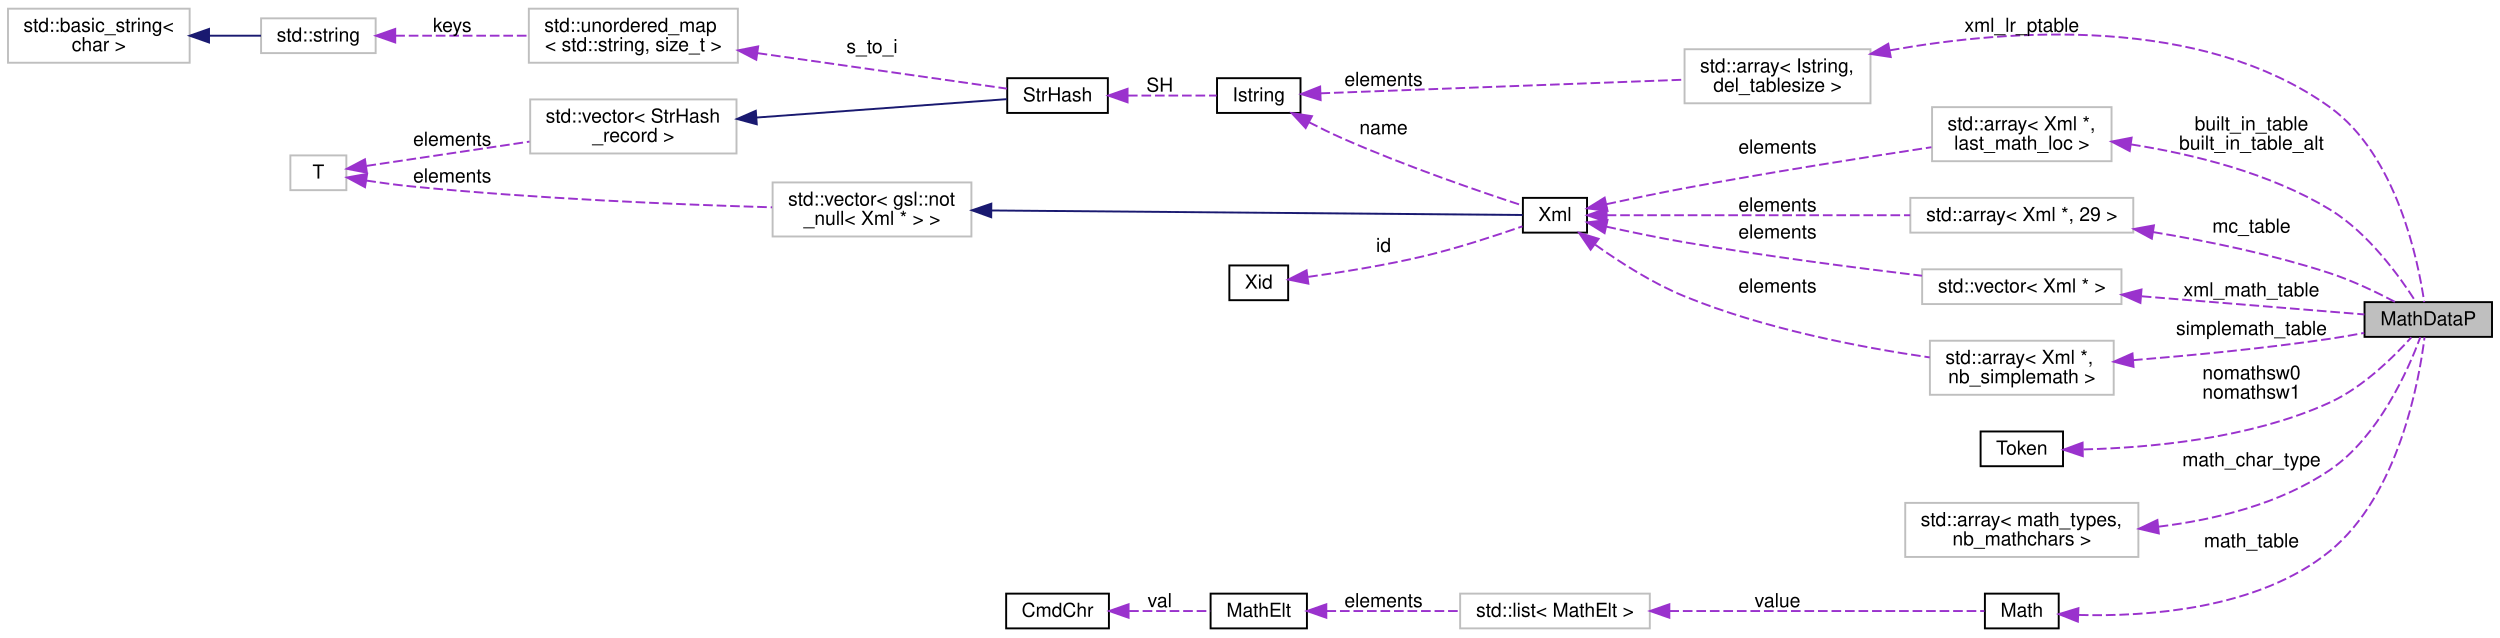
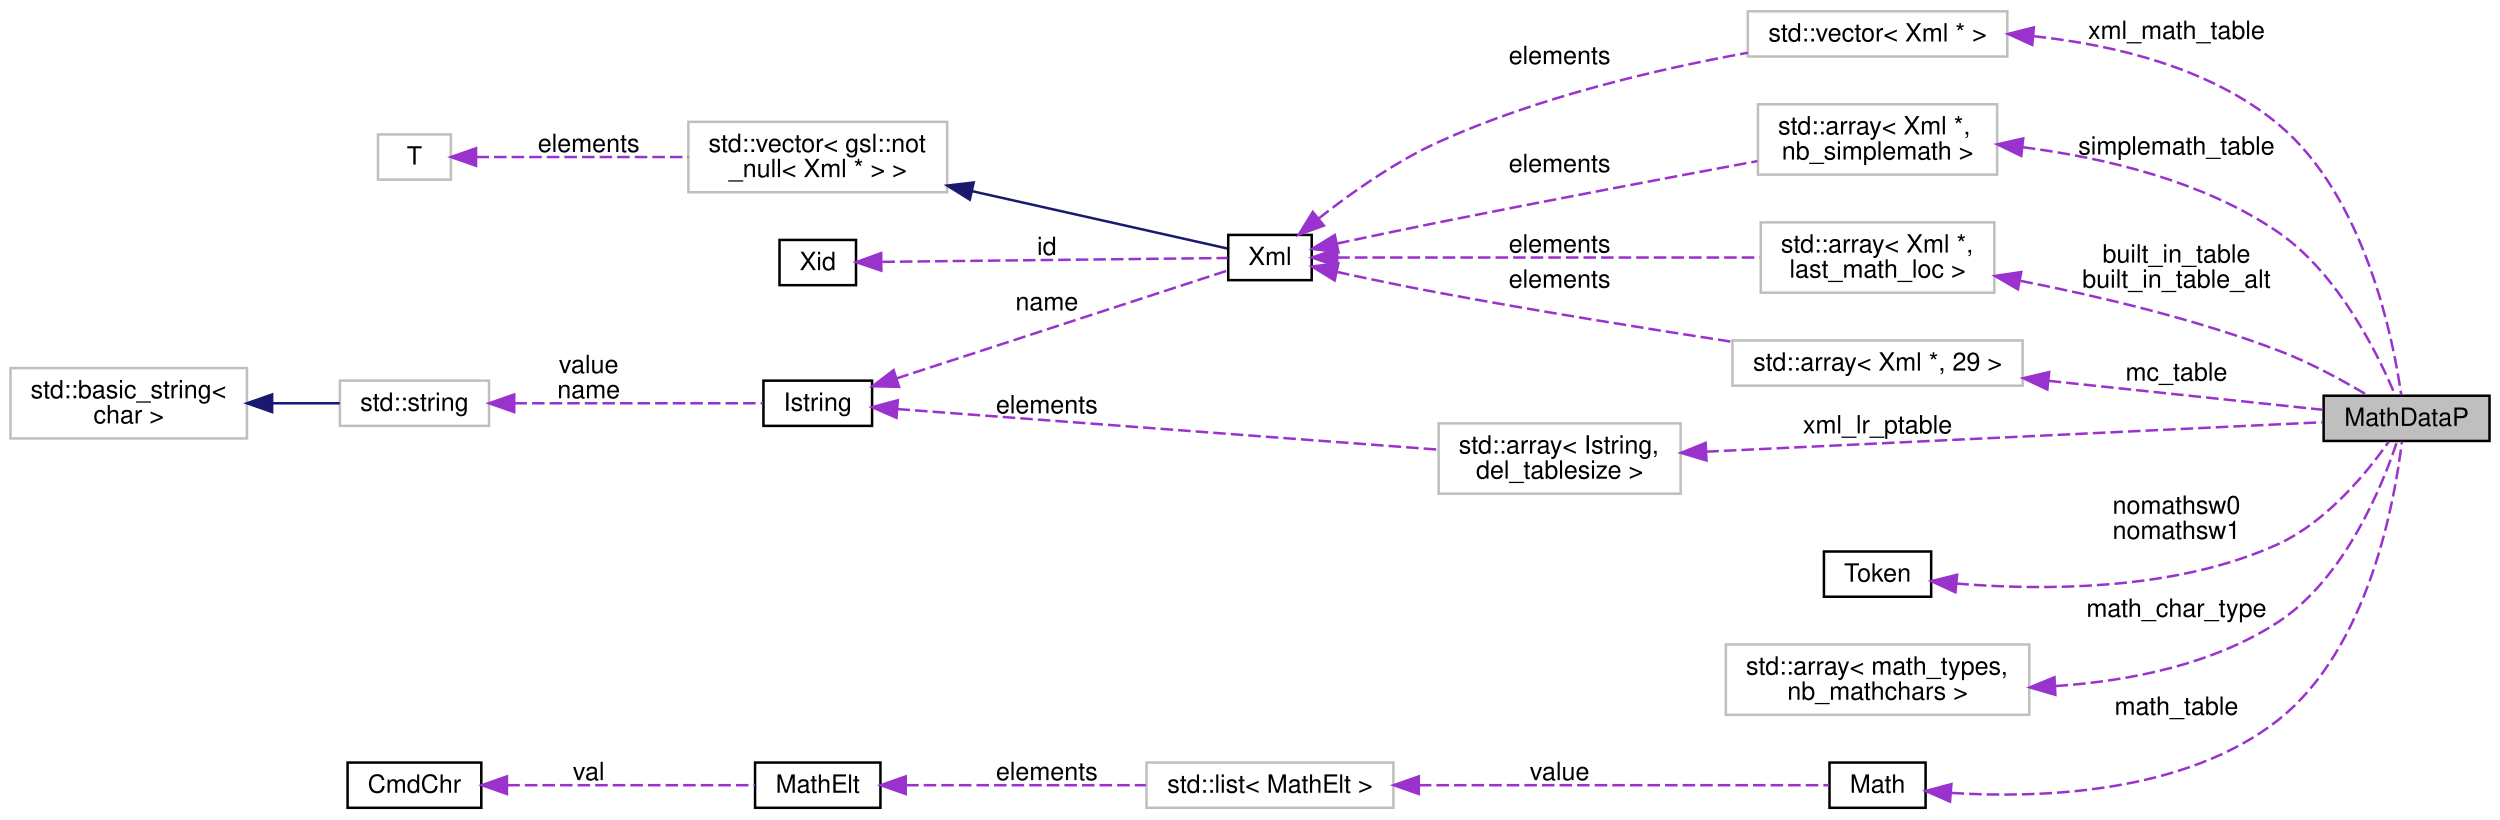
- <svg xmlns="http://www.w3.org/2000/svg" xmlns:xlink="http://www.w3.org/1999/xlink" width="1295pt" height="330pt" viewBox="0.00 0.00 1294.72 330.00">
-   <g id="graph0" class="graph" transform="scale(1 1) rotate(0) translate(4 326)">
+ <svg xmlns="http://www.w3.org/2000/svg" xmlns:xlink="http://www.w3.org/1999/xlink" width="995pt" height="326pt" viewBox="0.00 0.00 994.65 326.00">
+   <g id="graph0" class="graph" transform="scale(1 1) rotate(0) translate(4 322)">
    <g id="node1" class="node">
      <g id="a_node1">
        <a xlink:title=" ">
-           <polygon fill="#bfbfbf" stroke="black" points="1220.69,-151.5 1220.69,-169.5 1286.72,-169.5 1286.72,-151.5 1220.69,-151.5" />
-           <text text-anchor="middle" x="1253.7" y="-157.5" font-family="Helvetica,sans-Serif" font-size="10.00">MathDataP</text>
+           <polygon fill="#bfbfbf" stroke="black" points="920.63,-146.5 920.63,-164.5 986.65,-164.5 986.65,-146.5 920.63,-146.5" />
+           <text text-anchor="middle" x="953.64" y="-152.5" font-family="Helvetica,sans-Serif" font-size="10.00">MathDataP</text>
        </a>
      </g>
    </g>
    <g id="node2" class="node">
      <g id="a_node2">
        <a xlink:title=" ">
-           <polygon fill="none" stroke="#bfbfbf" points="868.46,-272.5 868.46,-300.5 964.77,-300.5 964.77,-272.5 868.46,-272.5" />
-           <text text-anchor="start" x="876.46" y="-288.5" font-family="Helvetica,sans-Serif" font-size="10.00">std::array&lt; Istring,</text>
-           <text text-anchor="middle" x="916.61" y="-278.5" font-family="Helvetica,sans-Serif" font-size="10.00"> del_tablesize &gt;</text>
+           <polygon fill="none" stroke="#bfbfbf" points="568.4,-125.5 568.4,-153.5 664.71,-153.5 664.71,-125.5 568.4,-125.5" />
+           <text text-anchor="start" x="576.4" y="-141.5" font-family="Helvetica,sans-Serif" font-size="10.00">std::array&lt; Istring,</text>
+           <text text-anchor="middle" x="616.55" y="-131.5" font-family="Helvetica,sans-Serif" font-size="10.00"> del_tablesize &gt;</text>
        </a>
      </g>
    </g>
    <g id="edge1" class="edge">
-       <path fill="none" stroke="#9a32cd" stroke-dasharray="5,2" d="M974.81,-299.93C1036.94,-311.04 1136.21,-318.19 1202.69,-270.5 1237.29,-245.68 1248.47,-191.05 1251.61,-169.5" />
-       <polygon fill="#9a32cd" stroke="#9a32cd" points="975.26,-296.46 964.79,-298.05 973.97,-303.34 975.26,-296.46" />
-       <text text-anchor="middle" x="1043.15" y="-309.5" font-family="Helvetica,sans-Serif" font-size="10.00"> xml_lr_ptable</text>
+       <path fill="none" stroke="#9a32cd" stroke-dasharray="5,2" d="M674.93,-142.24C745.68,-145.62 863.5,-151.24 920.2,-153.95" />
+       <polygon fill="#9a32cd" stroke="#9a32cd" points="675.01,-138.74 664.85,-141.76 674.67,-145.73 675.01,-138.74" />
+       <text text-anchor="middle" x="743.09" y="-149.5" font-family="Helvetica,sans-Serif" font-size="10.00"> xml_lr_ptable</text>
    </g>
    <g id="node3" class="node">
      <g id="a_node3">
        <a xlink:href="../../d9/d20/struct_istring.html" target="_top" xlink:title=" ">
-           <polygon fill="none" stroke="black" points="626.28,-267.5 626.28,-285.5 669.52,-285.5 669.52,-267.5 626.28,-267.5" />
-           <text text-anchor="middle" x="647.9" y="-273.5" font-family="Helvetica,sans-Serif" font-size="10.00">Istring</text>
+           <polygon fill="none" stroke="black" points="299.68,-152.5 299.68,-170.5 342.91,-170.5 342.91,-152.5 299.68,-152.5" />
+           <text text-anchor="middle" x="321.29" y="-158.5" font-family="Helvetica,sans-Serif" font-size="10.00">Istring</text>
        </a>
      </g>
    </g>
    <g id="edge2" class="edge">
-       <path fill="none" stroke="#9a32cd" stroke-dasharray="5,2" d="M679.86,-277.66C726.18,-279.4 813.86,-282.69 868.26,-284.72" />
-       <polygon fill="#9a32cd" stroke="#9a32cd" points="679.95,-274.16 669.83,-277.28 679.69,-281.16 679.95,-274.16" />
-       <text text-anchor="middle" x="712.53" y="-281.5" font-family="Helvetica,sans-Serif" font-size="10.00"> elements</text>
-     </g>
-     <g id="node11" class="node">
-       <g id="a_node11">
+       <path fill="none" stroke="#9a32cd" stroke-dasharray="5,2" d="M353.03,-159.19C404.31,-155.35 507.64,-147.6 568.24,-143.05" />
+       <polygon fill="#9a32cd" stroke="#9a32cd" points="352.62,-155.71 342.91,-159.95 353.15,-162.7 352.62,-155.71" />
+       <text text-anchor="middle" x="412.46" y="-157.5" font-family="Helvetica,sans-Serif" font-size="10.00"> elements</text>
+     </g>
+     <g id="node7" class="node">
+       <g id="a_node7">
        <a xlink:href="../../d6/d9a/class_xml.html" target="_top" xlink:title=" ">
-           <polygon fill="none" stroke="black" points="784.72,-205.5 784.72,-223.5 817.94,-223.5 817.94,-205.5 784.72,-205.5" />
-           <text text-anchor="middle" x="801.33" y="-211.5" font-family="Helvetica,sans-Serif" font-size="10.00">Xml</text>
-         </a>
-       </g>
-     </g>
-     <g id="edge13" class="edge">
-       <path fill="none" stroke="#9a32cd" stroke-dasharray="5,2" d="M673.85,-262.72C679.38,-259.86 685.26,-256.97 690.85,-254.5 723.42,-240.09 762.95,-226.59 784.48,-219.55" />
-       <polygon fill="#9a32cd" stroke="#9a32cd" points="672.19,-259.65 664.99,-267.42 675.46,-265.83 672.19,-259.65" />
-       <text text-anchor="middle" x="712.53" y="-256.5" font-family="Helvetica,sans-Serif" font-size="10.00"> name</text>
+           <polygon fill="none" stroke="black" points="484.66,-210.5 484.66,-228.5 517.88,-228.5 517.88,-210.5 484.66,-210.5" />
+           <text text-anchor="middle" x="501.27" y="-216.5" font-family="Helvetica,sans-Serif" font-size="10.00">Xml</text>
+         </a>
+       </g>
+     </g>
+     <g id="edge9" class="edge">
+       <path fill="none" stroke="#9a32cd" stroke-dasharray="5,2" d="M352.61,-171.38C390.71,-183.8 454.71,-204.65 484.33,-214.31" />
+       <polygon fill="#9a32cd" stroke="#9a32cd" points="353.65,-168.04 343.06,-168.27 351.48,-174.69 353.65,-168.04" />
+       <text text-anchor="middle" x="412.46" y="-198.5" font-family="Helvetica,sans-Serif" font-size="10.00"> name</text>
    </g>
    <g id="node4" class="node">
      <g id="a_node4">
-         <a xlink:href="../../de/df7/class_str_hash.html" target="_top" xlink:title=" ">
-           <polygon fill="none" stroke="black" points="517.6,-267.5 517.6,-285.5 569.73,-285.5 569.73,-267.5 517.6,-267.5" />
-           <text text-anchor="middle" x="543.67" y="-273.5" font-family="Helvetica,sans-Serif" font-size="10.00">StrHash</text>
+         <a xlink:title="STL class.">
+           <polygon fill="none" stroke="#bfbfbf" points="131.1,-152.5 131.1,-170.5 190.45,-170.5 190.45,-152.5 131.1,-152.5" />
+           <text text-anchor="middle" x="160.77" y="-158.5" font-family="Helvetica,sans-Serif" font-size="10.00">std::string</text>
        </a>
      </g>
    </g>
    <g id="edge3" class="edge">
-       <path fill="none" stroke="#9a32cd" stroke-dasharray="5,2" d="M580.14,-276.5C595.46,-276.5 612.85,-276.5 626.05,-276.5" />
-       <polygon fill="#9a32cd" stroke="#9a32cd" points="579.94,-273 569.94,-276.5 579.94,-280 579.94,-273" />
-       <text text-anchor="middle" x="596.61" y="-278.5" font-family="Helvetica,sans-Serif" font-size="10.00"> SH</text>
+       <path fill="none" stroke="#9a32cd" stroke-dasharray="5,2" d="M200.57,-161.5C231.73,-161.5 274.3,-161.5 299.39,-161.5" />
+       <polygon fill="#9a32cd" stroke="#9a32cd" points="200.48,-158 190.48,-161.5 200.48,-165 200.48,-158" />
+       <text text-anchor="middle" x="230.12" y="-173.5" font-family="Helvetica,sans-Serif" font-size="10.00"> value</text>
+       <text text-anchor="middle" x="230.12" y="-163.5" font-family="Helvetica,sans-Serif" font-size="10.00">name</text>
    </g>
    <g id="node5" class="node">
      <g id="a_node5">
        <a xlink:title="STL class.">
-           <polygon fill="none" stroke="#bfbfbf" points="270.5,-246.5 270.5,-274.5 377.37,-274.5 377.37,-246.5 270.5,-246.5" />
-           <text text-anchor="start" x="278.5" y="-262.5" font-family="Helvetica,sans-Serif" font-size="10.00">std::vector&lt; StrHash</text>
-           <text text-anchor="middle" x="323.93" y="-252.5" font-family="Helvetica,sans-Serif" font-size="10.00">_record &gt;</text>
+           <polygon fill="none" stroke="#bfbfbf" points="0,-147.5 0,-175.5 94.1,-175.5 94.1,-147.5 0,-147.5" />
+           <text text-anchor="start" x="8" y="-163.5" font-family="Helvetica,sans-Serif" font-size="10.00">std::basic_string&lt;</text>
+           <text text-anchor="middle" x="47.05" y="-153.5" font-family="Helvetica,sans-Serif" font-size="10.00"> char &gt;</text>
        </a>
      </g>
    </g>
    <g id="edge4" class="edge">
-       <path fill="none" stroke="midnightblue" d="M387.77,-265.12C430.9,-268.29 485.86,-272.33 517.37,-274.64" />
-       <polygon fill="midnightblue" stroke="midnightblue" points="387.87,-261.62 377.64,-264.37 387.36,-268.6 387.87,-261.62" />
+       <path fill="none" stroke="midnightblue" d="M104.19,-161.5C113.5,-161.5 122.8,-161.5 131.05,-161.5" />
+       <polygon fill="midnightblue" stroke="midnightblue" points="104.13,-158 94.13,-161.5 104.13,-165 104.13,-158" />
    </g>
    <g id="node6" class="node">
      <g id="a_node6">
        <a xlink:title=" ">
-           <polygon fill="none" stroke="#bfbfbf" points="146.27,-227.5 146.27,-245.5 175.27,-245.5 175.27,-227.5 146.27,-227.5" />
-           <text text-anchor="middle" x="160.77" y="-233.5" font-family="Helvetica,sans-Serif" font-size="10.00">T</text>
+           <polygon fill="none" stroke="#bfbfbf" points="691.46,-299.5 691.46,-317.5 794.72,-317.5 794.72,-299.5 691.46,-299.5" />
+           <text text-anchor="middle" x="743.09" y="-305.5" font-family="Helvetica,sans-Serif" font-size="10.00">std::vector&lt; Xml * &gt;</text>
        </a>
      </g>
    </g>
    <g id="edge5" class="edge">
-       <path fill="none" stroke="#9a32cd" stroke-dasharray="5,2" d="M185.68,-240.06C207.86,-243.36 241.64,-248.39 270.14,-252.64" />
-       <polygon fill="#9a32cd" stroke="#9a32cd" points="185.92,-236.56 175.51,-238.55 184.89,-243.48 185.92,-236.56" />
-       <text text-anchor="middle" x="230.12" y="-250.5" font-family="Helvetica,sans-Serif" font-size="10.00"> elements</text>
+       <path fill="none" stroke="#9a32cd" stroke-dasharray="5,2" d="M805.23,-307.58C837.39,-304.14 875.64,-295.01 902.63,-272.5 937.07,-243.78 948.34,-187.04 951.53,-164.78" />
+       <polygon fill="#9a32cd" stroke="#9a32cd" points="804.66,-304.11 795.02,-308.5 805.3,-311.09 804.66,-304.11" />
+       <text text-anchor="middle" x="862.05" y="-306.5" font-family="Helvetica,sans-Serif" font-size="10.00"> xml_math_table</text>
+     </g>
+     <g id="edge6" class="edge">
+       <path fill="none" stroke="#9a32cd" stroke-dasharray="5,2" d="M520.68,-235.06C533.36,-245.07 551.01,-257.62 568.4,-265.5 607.87,-283.38 655.9,-294.54 691.44,-301" />
+       <polygon fill="#9a32cd" stroke="#9a32cd" points="522.72,-232.22 512.75,-228.63 518.31,-237.65 522.72,-232.22" />
+       <text text-anchor="middle" x="616.55" y="-296.5" font-family="Helvetica,sans-Serif" font-size="10.00"> elements</text>
    </g>
    <g id="node12" class="node">
      <g id="a_node12">
-         <a xlink:title="STL class.">
-           <polygon fill="none" stroke="#bfbfbf" points="396.07,-203.5 396.07,-231.5 499.05,-231.5 499.05,-203.5 396.07,-203.5" />
-           <text text-anchor="start" x="404.07" y="-219.5" font-family="Helvetica,sans-Serif" font-size="10.00">std::vector&lt; gsl::not</text>
-           <text text-anchor="middle" x="447.56" y="-209.5" font-family="Helvetica,sans-Serif" font-size="10.00">_null&lt; Xml * &gt; &gt;</text>
-         </a>
-       </g>
-     </g>
-     <g id="edge12" class="edge">
-       <path fill="none" stroke="#9a32cd" stroke-dasharray="5,2" d="M185.61,-232.46C192.92,-231.35 201,-230.24 208.45,-229.5 272.9,-223.06 347.54,-220.01 395.82,-218.61" />
-       <polygon fill="#9a32cd" stroke="#9a32cd" points="184.94,-229.03 175.61,-234.06 186.04,-235.94 184.94,-229.03" />
-       <text text-anchor="middle" x="230.12" y="-231.5" font-family="Helvetica,sans-Serif" font-size="10.00"> elements</text>
-     </g>
-     <g id="node7" class="node">
-       <g id="a_node7">
-         <a xlink:title=" ">
-           <polygon fill="none" stroke="#bfbfbf" points="269.8,-293.5 269.8,-321.5 378.07,-321.5 378.07,-293.5 269.8,-293.5" />
-           <text text-anchor="start" x="277.8" y="-309.5" font-family="Helvetica,sans-Serif" font-size="10.00">std::unordered_map</text>
-           <text text-anchor="middle" x="323.93" y="-299.5" font-family="Helvetica,sans-Serif" font-size="10.00">&lt; std::string, size_t &gt;</text>
-         </a>
-       </g>
-     </g>
-     <g id="edge6" class="edge">
-       <path fill="none" stroke="#9a32cd" stroke-dasharray="5,2" d="M388.32,-298.47C431.43,-292.34 486.15,-284.55 517.5,-280.08" />
-       <polygon fill="#9a32cd" stroke="#9a32cd" points="387.6,-295.04 378.2,-299.92 388.59,-301.97 387.6,-295.04" />
-       <text text-anchor="middle" x="447.56" y="-298.5" font-family="Helvetica,sans-Serif" font-size="10.00"> s_to_i</text>
+         <a xlink:title=" ">
+           <polygon fill="none" stroke="#bfbfbf" points="695.49,-252.5 695.49,-280.5 790.69,-280.5 790.69,-252.5 695.49,-252.5" />
+           <text text-anchor="start" x="703.49" y="-268.5" font-family="Helvetica,sans-Serif" font-size="10.00">std::array&lt; Xml *,</text>
+           <text text-anchor="middle" x="743.09" y="-258.5" font-family="Helvetica,sans-Serif" font-size="10.00"> nb_simplemath &gt;</text>
+         </a>
+       </g>
+     </g>
+     <g id="edge13" class="edge">
+       <path fill="none" stroke="#9a32cd" stroke-dasharray="5,2" d="M527.99,-225.08C540.22,-227.69 555.05,-230.82 568.4,-233.5 611.28,-242.11 660.24,-251.36 695.23,-257.87" />
+       <polygon fill="#9a32cd" stroke="#9a32cd" points="528.53,-221.61 518.02,-222.93 527.06,-228.46 528.53,-221.61" />
+       <text text-anchor="middle" x="616.55" y="-253.5" font-family="Helvetica,sans-Serif" font-size="10.00"> elements</text>
+     </g>
+     <g id="node13" class="node">
+       <g id="a_node13">
+         <a xlink:title=" ">
+           <polygon fill="none" stroke="#bfbfbf" points="696.61,-205.5 696.61,-233.5 789.57,-233.5 789.57,-205.5 696.61,-205.5" />
+           <text text-anchor="start" x="704.61" y="-221.5" font-family="Helvetica,sans-Serif" font-size="10.00">std::array&lt; Xml *,</text>
+           <text text-anchor="middle" x="743.09" y="-211.5" font-family="Helvetica,sans-Serif" font-size="10.00"> last_math_loc &gt;</text>
+         </a>
+       </g>
+     </g>
+     <g id="edge15" class="edge">
+       <path fill="none" stroke="#9a32cd" stroke-dasharray="5,2" d="M528.04,-219.5C568.19,-219.5 646.23,-219.5 696.17,-219.5" />
+       <polygon fill="#9a32cd" stroke="#9a32cd" points="528,-216 518,-219.5 528,-223 528,-216" />
+       <text text-anchor="middle" x="616.55" y="-221.5" font-family="Helvetica,sans-Serif" font-size="10.00"> elements</text>
+     </g>
+     <g id="node19" class="node">
+       <g id="a_node19">
+         <a xlink:title=" ">
+           <polygon fill="none" stroke="#bfbfbf" points="685.35,-168.5 685.35,-186.5 800.83,-186.5 800.83,-168.5 685.35,-168.5" />
+           <text text-anchor="middle" x="743.09" y="-174.5" font-family="Helvetica,sans-Serif" font-size="10.00">std::array&lt; Xml *, 29 &gt;</text>
+         </a>
+       </g>
+     </g>
+     <g id="edge22" class="edge">
+       <path fill="none" stroke="#9a32cd" stroke-dasharray="5,2" d="M527.96,-213.76C540.18,-211.1 555.01,-207.99 568.4,-205.5 607.28,-198.25 651.27,-191.17 685.26,-185.95" />
+       <polygon fill="#9a32cd" stroke="#9a32cd" points="527.01,-210.38 517.99,-215.95 528.51,-217.22 527.01,-210.38" />
+       <text text-anchor="middle" x="616.55" y="-207.5" font-family="Helvetica,sans-Serif" font-size="10.00"> elements</text>
    </g>
    <g id="node8" class="node">
      <g id="a_node8">
        <a xlink:title="STL class.">
-           <polygon fill="none" stroke="#bfbfbf" points="131.1,-298.5 131.1,-316.5 190.45,-316.5 190.45,-298.5 131.1,-298.5" />
-           <text text-anchor="middle" x="160.77" y="-304.5" font-family="Helvetica,sans-Serif" font-size="10.00">std::string</text>
+           <polygon fill="none" stroke="#bfbfbf" points="269.8,-245.5 269.8,-273.5 372.79,-273.5 372.79,-245.5 269.8,-245.5" />
+           <text text-anchor="start" x="277.8" y="-261.5" font-family="Helvetica,sans-Serif" font-size="10.00">std::vector&lt; gsl::not</text>
+           <text text-anchor="middle" x="321.29" y="-251.5" font-family="Helvetica,sans-Serif" font-size="10.00">_null&lt; Xml * &gt; &gt;</text>
        </a>
      </g>
    </g>
    <g id="edge7" class="edge">
-       <path fill="none" stroke="#9a32cd" stroke-dasharray="5,2" d="M200.6,-307.5C221.29,-307.5 247.07,-307.5 269.61,-307.5" />
-       <polygon fill="#9a32cd" stroke="#9a32cd" points="200.58,-304 190.58,-307.5 200.58,-311 200.58,-304" />
-       <text text-anchor="middle" x="230.12" y="-309.5" font-family="Helvetica,sans-Serif" font-size="10.00"> keys</text>
+       <path fill="none" stroke="midnightblue" d="M382.74,-245.91C418.67,-237.84 461.53,-228.21 484.26,-223.1" />
+       <polygon fill="midnightblue" stroke="midnightblue" points="381.81,-242.54 372.82,-248.14 383.34,-249.37 381.81,-242.54" />
    </g>
    <g id="node9" class="node">
      <g id="a_node9">
-         <a xlink:title="STL class.">
-           <polygon fill="none" stroke="#bfbfbf" points="0,-293.5 0,-321.5 94.1,-321.5 94.1,-293.5 0,-293.5" />
-           <text text-anchor="start" x="8" y="-309.5" font-family="Helvetica,sans-Serif" font-size="10.00">std::basic_string&lt;</text>
-           <text text-anchor="middle" x="47.05" y="-299.5" font-family="Helvetica,sans-Serif" font-size="10.00"> char &gt;</text>
+         <a xlink:title=" ">
+           <polygon fill="none" stroke="#bfbfbf" points="146.27,-250.5 146.27,-268.5 175.27,-268.5 175.27,-250.5 146.27,-250.5" />
+           <text text-anchor="middle" x="160.77" y="-256.5" font-family="Helvetica,sans-Serif" font-size="10.00">T</text>
        </a>
      </g>
    </g>
    <g id="edge8" class="edge">
-       <path fill="none" stroke="midnightblue" d="M104.19,-307.5C113.5,-307.5 122.8,-307.5 131.05,-307.5" />
-       <polygon fill="midnightblue" stroke="midnightblue" points="104.13,-304 94.13,-307.5 104.13,-311 104.13,-304" />
+       <path fill="none" stroke="#9a32cd" stroke-dasharray="5,2" d="M185.45,-259.5C207.64,-259.5 241.54,-259.5 269.8,-259.5" />
+       <polygon fill="#9a32cd" stroke="#9a32cd" points="185.29,-256 175.29,-259.5 185.29,-263 185.29,-256" />
+       <text text-anchor="middle" x="230.12" y="-261.5" font-family="Helvetica,sans-Serif" font-size="10.00"> elements</text>
    </g>
    <g id="node10" class="node">
      <g id="a_node10">
-         <a xlink:title=" ">
-           <polygon fill="none" stroke="#bfbfbf" points="991.53,-168.5 991.53,-186.5 1094.78,-186.5 1094.78,-168.5 991.53,-168.5" />
-           <text text-anchor="middle" x="1043.15" y="-174.5" font-family="Helvetica,sans-Serif" font-size="10.00">std::vector&lt; Xml * &gt;</text>
-         </a>
-       </g>
-     </g>
-     <g id="edge9" class="edge">
-       <path fill="none" stroke="#9a32cd" stroke-dasharray="5,2" d="M1105.29,-172.52C1143.06,-169.44 1189.99,-165.61 1220.61,-163.12" />
-       <polygon fill="#9a32cd" stroke="#9a32cd" points="1104.59,-169.06 1094.9,-173.36 1105.16,-176.04 1104.59,-169.06" />
-       <text text-anchor="middle" x="1162.12" y="-172.5" font-family="Helvetica,sans-Serif" font-size="10.00"> xml_math_table</text>
+         <a xlink:href="../../de/d3f/class_xid.html" target="_top" xlink:title=" ">
+           <polygon fill="none" stroke="black" points="306.07,-208.5 306.07,-226.5 336.52,-226.5 336.52,-208.5 306.07,-208.5" />
+           <text text-anchor="middle" x="321.29" y="-214.5" font-family="Helvetica,sans-Serif" font-size="10.00">Xid</text>
+         </a>
+       </g>
    </g>
    <g id="edge10" class="edge">
-       <path fill="none" stroke="#9a32cd" stroke-dasharray="5,2" d="M827.99,-208.59C840.21,-205.9 855.04,-202.81 868.46,-200.5 909.68,-193.42 956.73,-187.31 991.46,-183.17" />
-       <polygon fill="#9a32cd" stroke="#9a32cd" points="827.03,-205.22 818.03,-210.82 828.56,-212.05 827.03,-205.22" />
-       <text text-anchor="middle" x="916.61" y="-202.5" font-family="Helvetica,sans-Serif" font-size="10.00"> elements</text>
+       <path fill="none" stroke="#9a32cd" stroke-dasharray="5,2" d="M346.98,-217.78C384.11,-218.19 453.32,-218.97 484.42,-219.32" />
+       <polygon fill="#9a32cd" stroke="#9a32cd" points="346.6,-214.27 336.56,-217.66 346.52,-221.27 346.6,-214.27" />
+       <text text-anchor="middle" x="412.46" y="-220.5" font-family="Helvetica,sans-Serif" font-size="10.00"> id</text>
+     </g>
+     <g id="node11" class="node">
+       <g id="a_node11">
+         <a xlink:href="../../d9/d27/struct_token.html" target="_top" xlink:title=" ">
+           <polygon fill="none" stroke="black" points="721.75,-84.5 721.75,-102.5 764.43,-102.5 764.43,-84.5 721.75,-84.5" />
+           <text text-anchor="middle" x="743.09" y="-90.5" font-family="Helvetica,sans-Serif" font-size="10.00">Token</text>
+         </a>
+       </g>
+     </g>
+     <g id="edge11" class="edge">
+       <path fill="none" stroke="#9a32cd" stroke-dasharray="5,2" d="M774.45,-89.75C807.55,-87 861.32,-86.53 902.63,-105.5 922.04,-114.41 938.17,-134.31 946.51,-146.14" />
+       <polygon fill="#9a32cd" stroke="#9a32cd" points="774.09,-86.27 764.47,-90.7 774.76,-93.24 774.09,-86.27" />
+       <text text-anchor="middle" x="862.05" y="-117.5" font-family="Helvetica,sans-Serif" font-size="10.00"> nomathsw0</text>
+       <text text-anchor="middle" x="862.05" y="-107.5" font-family="Helvetica,sans-Serif" font-size="10.00">nomathsw1</text>
+     </g>
+     <g id="edge12" class="edge">
+       <path fill="none" stroke="#9a32cd" stroke-dasharray="5,2" d="M800.91,-263.4C833.11,-259.28 872.8,-250.03 902.63,-229.5 926.77,-212.88 942.52,-180.47 949.12,-164.64" />
+       <polygon fill="#9a32cd" stroke="#9a32cd" points="800.28,-259.95 790.74,-264.56 801.07,-266.9 800.28,-259.95" />
+       <text text-anchor="middle" x="862.05" y="-260.5" font-family="Helvetica,sans-Serif" font-size="10.00"> simplemath_table</text>
+     </g>
+     <g id="edge14" class="edge">
+       <path fill="none" stroke="#9a32cd" stroke-dasharray="5,2" d="M799.95,-210.23C830.81,-204.18 869.5,-195.05 902.63,-182.5 915.18,-177.75 928.51,-170.42 938.25,-164.6" />
+       <polygon fill="#9a32cd" stroke="#9a32cd" points="798.97,-206.85 789.8,-212.17 800.28,-213.73 798.97,-206.85" />
+       <text text-anchor="middle" x="862.05" y="-217.5" font-family="Helvetica,sans-Serif" font-size="10.00"> built_in_table</text>
+       <text text-anchor="middle" x="862.05" y="-207.5" font-family="Helvetica,sans-Serif" font-size="10.00">built_in_table_alt</text>
+     </g>
+     <g id="node14" class="node">
+       <g id="a_node14">
+         <a xlink:title=" ">
+           <polygon fill="none" stroke="#bfbfbf" points="682.71,-37.5 682.71,-65.5 803.48,-65.5 803.48,-37.5 682.71,-37.5" />
+           <text text-anchor="start" x="690.71" y="-53.5" font-family="Helvetica,sans-Serif" font-size="10.00">std::array&lt; math_types,</text>
+           <text text-anchor="middle" x="743.09" y="-43.5" font-family="Helvetica,sans-Serif" font-size="10.00"> nb_mathchars &gt;</text>
+         </a>
+       </g>
+     </g>
+     <g id="edge16" class="edge">
+       <path fill="none" stroke="#9a32cd" stroke-dasharray="5,2" d="M813.93,-48.95C843.37,-50.94 876.73,-57.5 902.63,-74.5 929.29,-92 944.18,-129.15 949.89,-146.38" />
+       <polygon fill="#9a32cd" stroke="#9a32cd" points="813.86,-45.45 803.7,-48.43 813.5,-52.44 813.86,-45.45" />
+       <text text-anchor="middle" x="862.05" y="-76.5" font-family="Helvetica,sans-Serif" font-size="10.00"> math_char_type</text>
    </g>
    <g id="node15" class="node">
      <g id="a_node15">
-         <a xlink:title=" ">
-           <polygon fill="none" stroke="#bfbfbf" points="995.55,-121.5 995.55,-149.5 1090.76,-149.5 1090.76,-121.5 995.55,-121.5" />
-           <text text-anchor="start" x="1003.55" y="-137.5" font-family="Helvetica,sans-Serif" font-size="10.00">std::array&lt; Xml *,</text>
-           <text text-anchor="middle" x="1043.15" y="-127.5" font-family="Helvetica,sans-Serif" font-size="10.00"> nb_simplemath &gt;</text>
+         <a xlink:href="../../d4/d34/class_math.html" target="_top" xlink:title=" ">
+           <polygon fill="none" stroke="black" points="723.97,-0.5 723.97,-18.5 762.21,-18.5 762.21,-0.5 723.97,-0.5" />
+           <text text-anchor="middle" x="743.09" y="-6.5" font-family="Helvetica,sans-Serif" font-size="10.00">Math</text>
        </a>
      </g>
    </g>
    <g id="edge17" class="edge">
-       <path fill="none" stroke="#9a32cd" stroke-dasharray="5,2" d="M822.16,-199.26C834.79,-190.24 851.85,-179.29 868.46,-172.5 909.7,-155.65 959.73,-146.03 995.48,-140.85" />
-       <polygon fill="#9a32cd" stroke="#9a32cd" points="819.8,-196.65 813.82,-205.39 823.95,-202.29 819.8,-196.65" />
-       <text text-anchor="middle" x="916.61" y="-174.5" font-family="Helvetica,sans-Serif" font-size="10.00"> elements</text>
+       <path fill="none" stroke="#9a32cd" stroke-dasharray="5,2" d="M772.55,-6.41C807.05,-4.25 865.22,-5.91 902.63,-35.5 938.74,-64.06 949.06,-123.31 951.76,-146.19" />
+       <polygon fill="#9a32cd" stroke="#9a32cd" points="771.93,-2.95 762.23,-7.21 772.48,-9.93 771.93,-2.95" />
+       <text text-anchor="middle" x="862.05" y="-37.5" font-family="Helvetica,sans-Serif" font-size="10.00"> math_table</text>
    </g>
    <g id="node16" class="node">
      <g id="a_node16">
        <a xlink:title=" ">
-           <polygon fill="none" stroke="#bfbfbf" points="996.67,-242.5 996.67,-270.5 1089.64,-270.5 1089.64,-242.5 996.67,-242.5" />
-           <text text-anchor="start" x="1004.67" y="-258.5" font-family="Helvetica,sans-Serif" font-size="10.00">std::array&lt; Xml *,</text>
-           <text text-anchor="middle" x="1043.15" y="-248.5" font-family="Helvetica,sans-Serif" font-size="10.00"> last_math_loc &gt;</text>
-         </a>
-       </g>
-     </g>
-     <g id="edge19" class="edge">
-       <path fill="none" stroke="#9a32cd" stroke-dasharray="5,2" d="M828.02,-220.24C840.24,-222.9 855.08,-226.01 868.46,-228.5 911.7,-236.56 961.25,-244.41 996.34,-249.74" />
-       <polygon fill="#9a32cd" stroke="#9a32cd" points="828.57,-216.78 818.06,-218.05 827.07,-223.62 828.57,-216.78" />
-       <text text-anchor="middle" x="916.61" y="-246.5" font-family="Helvetica,sans-Serif" font-size="10.00"> elements</text>
-     </g>
-     <g id="node22" class="node">
-       <g id="a_node22">
-         <a xlink:title=" ">
-           <polygon fill="none" stroke="#bfbfbf" points="985.41,-205.5 985.41,-223.5 1100.9,-223.5 1100.9,-205.5 985.41,-205.5" />
-           <text text-anchor="middle" x="1043.15" y="-211.5" font-family="Helvetica,sans-Serif" font-size="10.00">std::array&lt; Xml *, 29 &gt;</text>
-         </a>
-       </g>
-     </g>
-     <g id="edge26" class="edge">
-       <path fill="none" stroke="#9a32cd" stroke-dasharray="5,2" d="M828.12,-214.5C865.45,-214.5 935.53,-214.5 985.32,-214.5" />
-       <polygon fill="#9a32cd" stroke="#9a32cd" points="828.07,-211 818.07,-214.5 828.07,-218 828.07,-211" />
-       <text text-anchor="middle" x="916.61" y="-216.5" font-family="Helvetica,sans-Serif" font-size="10.00"> elements</text>
-     </g>
-     <g id="edge11" class="edge">
-       <path fill="none" stroke="midnightblue" d="M509.41,-216.98C592.6,-216.27 736.92,-215.04 784.57,-214.63" />
-       <polygon fill="midnightblue" stroke="midnightblue" points="509.3,-213.48 499.33,-217.07 509.36,-220.48 509.3,-213.48" />
-     </g>
-     <g id="node13" class="node">
-       <g id="a_node13">
-         <a xlink:href="../../de/d3f/class_xid.html" target="_top" xlink:title=" ">
-           <polygon fill="none" stroke="black" points="632.67,-170.5 632.67,-188.5 663.13,-188.5 663.13,-170.5 632.67,-170.5" />
-           <text text-anchor="middle" x="647.9" y="-176.5" font-family="Helvetica,sans-Serif" font-size="10.00">Xid</text>
-         </a>
-       </g>
-     </g>
-     <g id="edge14" class="edge">
-       <path fill="none" stroke="#9a32cd" stroke-dasharray="5,2" d="M673.49,-182.57C690.64,-184.95 713.97,-188.65 734.21,-193.5 751.66,-197.68 771.2,-204.11 784.48,-208.75" />
-       <polygon fill="#9a32cd" stroke="#9a32cd" points="673.59,-179.06 663.21,-181.2 672.66,-185.99 673.59,-179.06" />
-       <text text-anchor="middle" x="712.53" y="-195.5" font-family="Helvetica,sans-Serif" font-size="10.00"> id</text>
-     </g>
-     <g id="node14" class="node">
-       <g id="a_node14">
-         <a xlink:href="../../d9/d27/struct_token.html" target="_top" xlink:title=" ">
-           <polygon fill="none" stroke="black" points="1021.81,-84.5 1021.81,-102.5 1064.5,-102.5 1064.5,-84.5 1021.81,-84.5" />
-           <text text-anchor="middle" x="1043.15" y="-90.5" font-family="Helvetica,sans-Serif" font-size="10.00">Token</text>
-         </a>
-       </g>
-     </g>
-     <g id="edge15" class="edge">
-       <path fill="none" stroke="#9a32cd" stroke-dasharray="5,2" d="M1075.08,-93.2C1108.12,-93.99 1161.32,-98.52 1202.69,-117.5 1219.97,-125.43 1235.87,-141.15 1244.91,-151.23" />
-       <polygon fill="#9a32cd" stroke="#9a32cd" points="1074.74,-89.7 1064.69,-93.06 1074.64,-96.7 1074.74,-89.7" />
-       <text text-anchor="middle" x="1162.12" y="-129.5" font-family="Helvetica,sans-Serif" font-size="10.00"> nomathsw0</text>
-       <text text-anchor="middle" x="1162.12" y="-119.5" font-family="Helvetica,sans-Serif" font-size="10.00">nomathsw1</text>
-     </g>
-     <g id="edge16" class="edge">
-       <path fill="none" stroke="#9a32cd" stroke-dasharray="5,2" d="M1100.76,-139.43C1131.08,-141.9 1169.02,-145.55 1202.69,-150.5 1208.47,-151.35 1214.6,-152.43 1220.5,-153.55" />
-       <polygon fill="#9a32cd" stroke="#9a32cd" points="1101.03,-135.94 1090.78,-138.64 1100.48,-142.92 1101.03,-135.94" />
-       <text text-anchor="middle" x="1162.12" y="-152.5" font-family="Helvetica,sans-Serif" font-size="10.00"> simplemath_table</text>
+           <polygon fill="none" stroke="#bfbfbf" points="452.14,-0.5 452.14,-18.5 550.4,-18.5 550.4,-0.5 452.14,-0.5" />
+           <text text-anchor="middle" x="501.27" y="-6.5" font-family="Helvetica,sans-Serif" font-size="10.00">std::list&lt; MathElt &gt;</text>
+         </a>
+       </g>
    </g>
    <g id="edge18" class="edge">
-       <path fill="none" stroke="#9a32cd" stroke-dasharray="5,2" d="M1099.73,-251.2C1131.69,-246.18 1171.54,-236.42 1202.69,-217.5 1222.72,-205.33 1239.07,-182.53 1247.18,-169.76" />
-       <polygon fill="#9a32cd" stroke="#9a32cd" points="1099.04,-247.76 1089.65,-252.67 1100.05,-254.69 1099.04,-247.76" />
-       <text text-anchor="middle" x="1162.12" y="-258.5" font-family="Helvetica,sans-Serif" font-size="10.00"> built_in_table</text>
-       <text text-anchor="middle" x="1162.12" y="-248.5" font-family="Helvetica,sans-Serif" font-size="10.00">built_in_table_alt</text>
+       <path fill="none" stroke="#9a32cd" stroke-dasharray="5,2" d="M560.51,-9.5C613.77,-9.5 689.31,-9.5 723.73,-9.5" />
+       <polygon fill="#9a32cd" stroke="#9a32cd" points="560.51,-6 550.51,-9.5 560.51,-13 560.51,-6" />
+       <text text-anchor="middle" x="616.55" y="-11.5" font-family="Helvetica,sans-Serif" font-size="10.00"> value</text>
    </g>
    <g id="node17" class="node">
      <g id="a_node17">
-         <a xlink:title=" ">
-           <polygon fill="none" stroke="#bfbfbf" points="982.77,-37.5 982.77,-65.5 1103.54,-65.5 1103.54,-37.5 982.77,-37.5" />
-           <text text-anchor="start" x="990.77" y="-53.5" font-family="Helvetica,sans-Serif" font-size="10.00">std::array&lt; math_types,</text>
-           <text text-anchor="middle" x="1043.15" y="-43.5" font-family="Helvetica,sans-Serif" font-size="10.00"> nb_mathchars &gt;</text>
-         </a>
-       </g>
-     </g>
-     <g id="edge20" class="edge">
-       <path fill="none" stroke="#9a32cd" stroke-dasharray="5,2" d="M1114.05,-53.19C1143.5,-56.8 1176.86,-64.94 1202.69,-82.5 1228.1,-99.77 1243.44,-134.69 1249.58,-151.31" />
-       <polygon fill="#9a32cd" stroke="#9a32cd" points="1114.13,-49.68 1103.81,-52.1 1113.38,-56.64 1114.13,-49.68" />
-       <text text-anchor="middle" x="1162.12" y="-84.5" font-family="Helvetica,sans-Serif" font-size="10.00"> math_char_type</text>
+         <a xlink:href="../../d2/da0/class_math_elt.html" target="_top" xlink:title=" ">
+           <polygon fill="none" stroke="black" points="296.34,-0.5 296.34,-18.5 346.24,-18.5 346.24,-0.5 296.34,-0.5" />
+           <text text-anchor="middle" x="321.29" y="-6.5" font-family="Helvetica,sans-Serif" font-size="10.00">MathElt</text>
+         </a>
+       </g>
+     </g>
+     <g id="edge19" class="edge">
+       <path fill="none" stroke="#9a32cd" stroke-dasharray="5,2" d="M356.45,-9.5C383.52,-9.5 421.68,-9.5 451.89,-9.5" />
+       <polygon fill="#9a32cd" stroke="#9a32cd" points="356.3,-6 346.3,-9.5 356.3,-13 356.3,-6" />
+       <text text-anchor="middle" x="412.46" y="-11.5" font-family="Helvetica,sans-Serif" font-size="10.00"> elements</text>
    </g>
    <g id="node18" class="node">
      <g id="a_node18">
-         <a xlink:href="../../d4/d34/class_math.html" target="_top" xlink:title=" ">
-           <polygon fill="none" stroke="black" points="1024.04,-0.5 1024.04,-18.5 1062.27,-18.5 1062.27,-0.5 1024.04,-0.5" />
-           <text text-anchor="middle" x="1043.15" y="-6.5" font-family="Helvetica,sans-Serif" font-size="10.00">Math</text>
-         </a>
-       </g>
+         <a xlink:href="../../de/d72/class_cmd_chr.html" target="_top" xlink:title=" ">
+           <polygon fill="none" stroke="black" points="134.16,-0.5 134.16,-18.5 187.38,-18.5 187.38,-0.5 134.16,-0.5" />
+           <text text-anchor="middle" x="160.77" y="-6.5" font-family="Helvetica,sans-Serif" font-size="10.00">CmdChr</text>
+         </a>
+       </g>
+     </g>
+     <g id="edge20" class="edge">
+       <path fill="none" stroke="#9a32cd" stroke-dasharray="5,2" d="M197.71,-9.5C227.87,-9.5 270.1,-9.5 296.3,-9.5" />
+       <polygon fill="#9a32cd" stroke="#9a32cd" points="197.59,-6 187.59,-9.5 197.59,-13 197.59,-6" />
+       <text text-anchor="middle" x="230.12" y="-11.5" font-family="Helvetica,sans-Serif" font-size="10.00"> val</text>
    </g>
    <g id="edge21" class="edge">
-       <path fill="none" stroke="#9a32cd" stroke-dasharray="5,2" d="M1072.7,-7.45C1107.29,-6.53 1165.54,-10.18 1202.69,-40.5 1238.36,-69.61 1248.94,-128.53 1251.77,-151.26" />
-       <polygon fill="#9a32cd" stroke="#9a32cd" points="1072.2,-3.97 1062.35,-7.89 1072.49,-10.97 1072.2,-3.97" />
-       <text text-anchor="middle" x="1162.12" y="-42.5" font-family="Helvetica,sans-Serif" font-size="10.00"> math_table</text>
-     </g>
-     <g id="node19" class="node">
-       <g id="a_node19">
-         <a xlink:title=" ">
-           <polygon fill="none" stroke="#bfbfbf" points="752.21,-0.5 752.21,-18.5 850.46,-18.5 850.46,-0.5 752.21,-0.5" />
-           <text text-anchor="middle" x="801.33" y="-6.5" font-family="Helvetica,sans-Serif" font-size="10.00">std::list&lt; MathElt &gt;</text>
-         </a>
-       </g>
-     </g>
-     <g id="edge22" class="edge">
-       <path fill="none" stroke="#9a32cd" stroke-dasharray="5,2" d="M860.58,-9.5C913.83,-9.5 989.37,-9.5 1023.79,-9.5" />
-       <polygon fill="#9a32cd" stroke="#9a32cd" points="860.58,-6 850.58,-9.5 860.58,-13 860.58,-6" />
-       <text text-anchor="middle" x="916.61" y="-11.5" font-family="Helvetica,sans-Serif" font-size="10.00"> value</text>
-     </g>
-     <g id="node20" class="node">
-       <g id="a_node20">
-         <a xlink:href="../../d2/da0/class_math_elt.html" target="_top" xlink:title=" ">
-           <polygon fill="none" stroke="black" points="622.95,-0.5 622.95,-18.5 672.85,-18.5 672.85,-0.5 622.95,-0.5" />
-           <text text-anchor="middle" x="647.9" y="-6.5" font-family="Helvetica,sans-Serif" font-size="10.00">MathElt</text>
-         </a>
-       </g>
-     </g>
-     <g id="edge23" class="edge">
-       <path fill="none" stroke="#9a32cd" stroke-dasharray="5,2" d="M682.96,-9.5C703.33,-9.5 729.53,-9.5 752,-9.5" />
-       <polygon fill="#9a32cd" stroke="#9a32cd" points="682.89,-6 672.89,-9.5 682.89,-13 682.89,-6" />
-       <text text-anchor="middle" x="712.53" y="-11.5" font-family="Helvetica,sans-Serif" font-size="10.00"> elements</text>
-     </g>
-     <g id="node21" class="node">
-       <g id="a_node21">
-         <a xlink:href="../../de/d72/class_cmd_chr.html" target="_top" xlink:title=" ">
-           <polygon fill="none" stroke="black" points="517.05,-0.5 517.05,-18.5 570.28,-18.5 570.28,-0.5 517.05,-0.5" />
-           <text text-anchor="middle" x="543.67" y="-6.5" font-family="Helvetica,sans-Serif" font-size="10.00">CmdChr</text>
-         </a>
-       </g>
-     </g>
-     <g id="edge24" class="edge">
-       <path fill="none" stroke="#9a32cd" stroke-dasharray="5,2" d="M580.74,-9.5C594.71,-9.5 610.32,-9.5 622.87,-9.5" />
-       <polygon fill="#9a32cd" stroke="#9a32cd" points="580.46,-6 570.46,-9.5 580.46,-13 580.46,-6" />
-       <text text-anchor="middle" x="596.61" y="-11.5" font-family="Helvetica,sans-Serif" font-size="10.00"> val</text>
-     </g>
-     <g id="edge25" class="edge">
-       <path fill="none" stroke="#9a32cd" stroke-dasharray="5,2" d="M1111.1,-205.8C1139.74,-201.06 1173.29,-194.15 1202.69,-184.5 1214.4,-180.65 1226.91,-174.65 1236.48,-169.62" />
-       <polygon fill="#9a32cd" stroke="#9a32cd" points="1110.51,-202.35 1101.19,-207.38 1111.61,-209.26 1110.51,-202.35" />
-       <text text-anchor="middle" x="1162.12" y="-205.5" font-family="Helvetica,sans-Serif" font-size="10.00"> mc_table</text>
+       <path fill="none" stroke="#9a32cd" stroke-dasharray="5,2" d="M811.19,-170.42C847.75,-166.56 891.34,-161.97 920.37,-158.9" />
+       <polygon fill="#9a32cd" stroke="#9a32cd" points="810.66,-166.96 801.08,-171.49 811.39,-173.92 810.66,-166.96" />
+       <text text-anchor="middle" x="862.05" y="-170.5" font-family="Helvetica,sans-Serif" font-size="10.00"> mc_table</text>
    </g>
  </g>
</svg>
